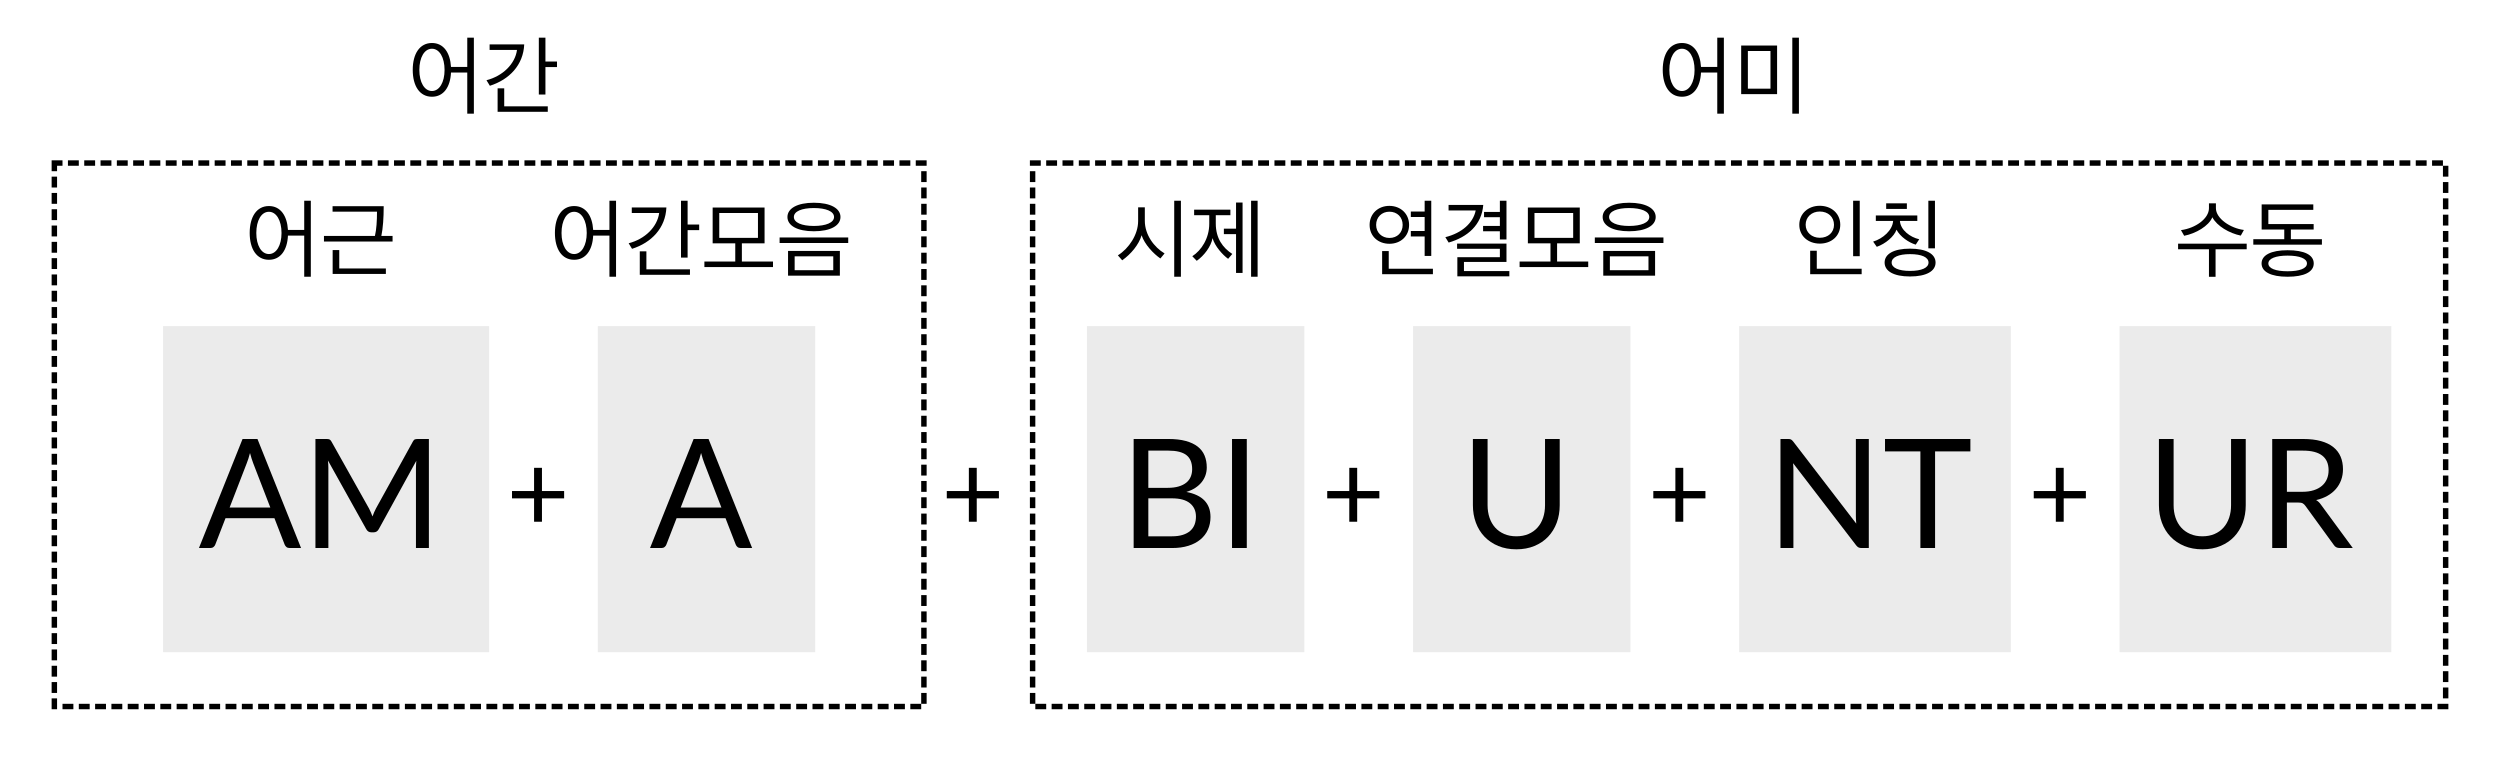
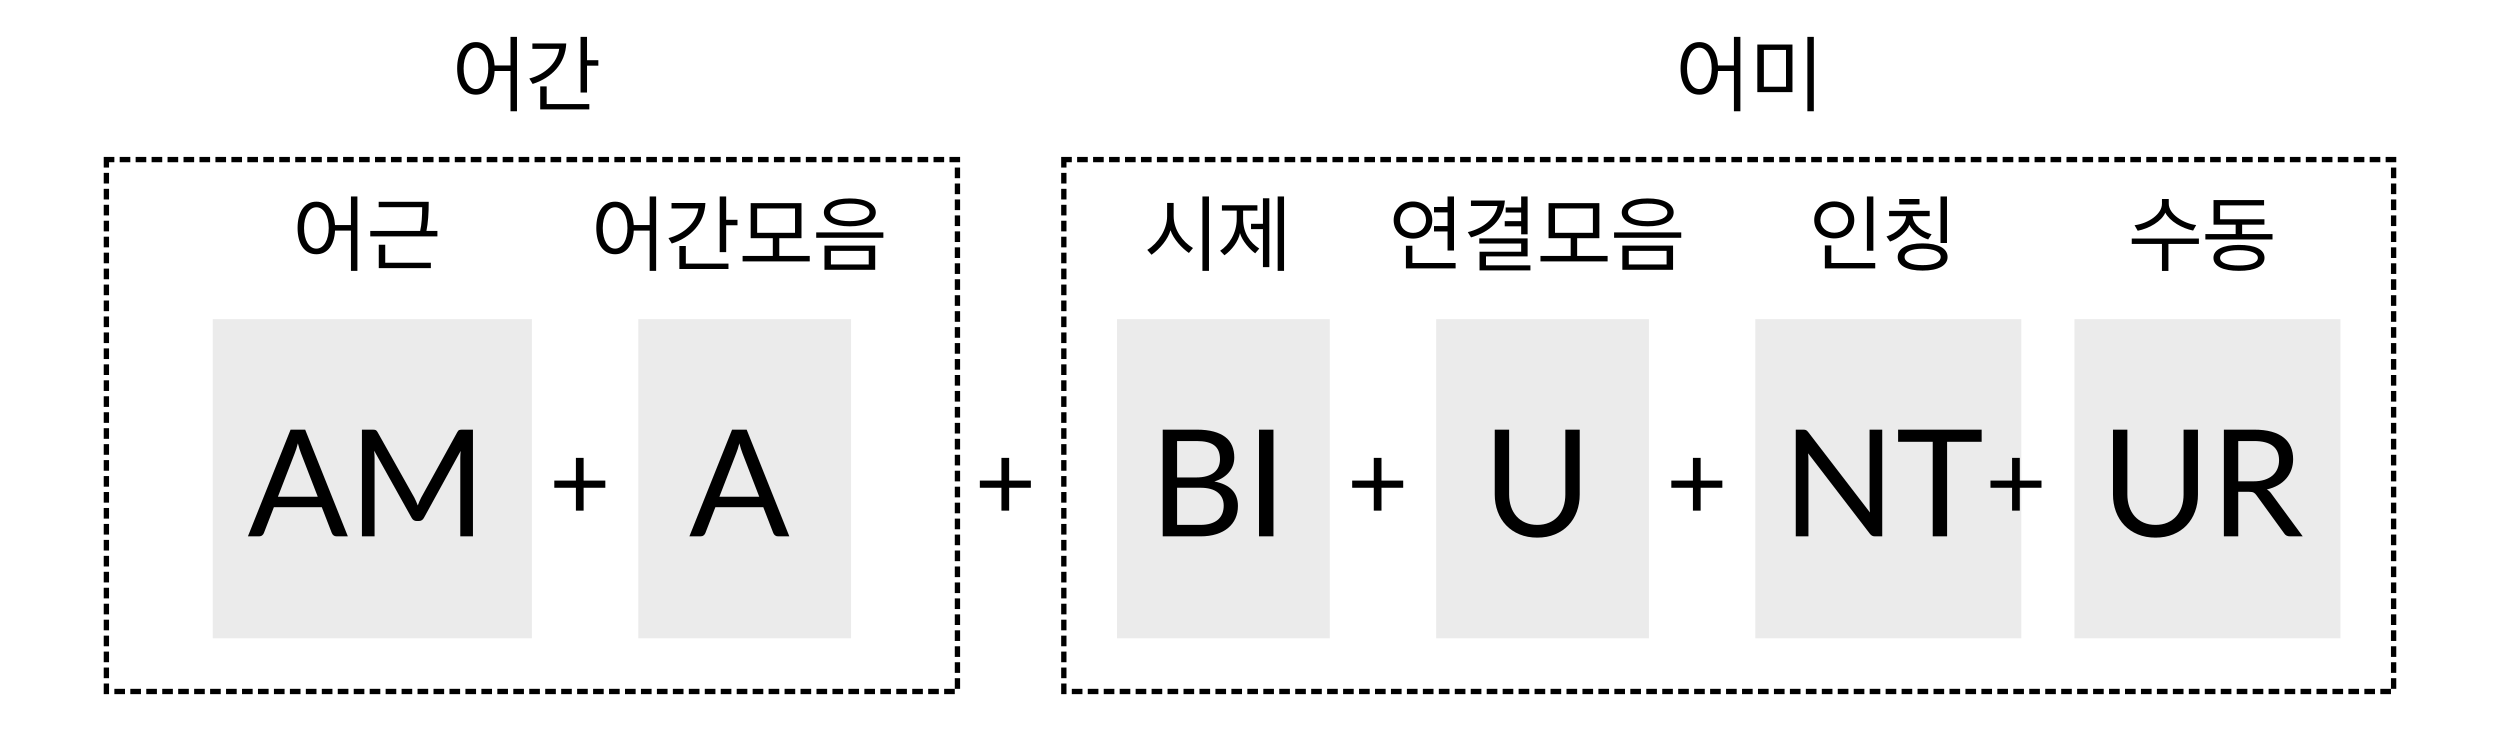
- <svg xmlns="http://www.w3.org/2000/svg" style="isolation:isolate" viewBox="0 0 460 140" width="460" height="140">
+ <svg xmlns="http://www.w3.org/2000/svg" style="isolation:isolate" viewBox="0 0 470 140" width="470" height="140">
  <defs>
-     <clipPath id="_clipPath_DIZ52aOS9laOXnMkzHSFK9pNo91GjcWb">
-       <rect width="460" height="140" />
+     <clipPath id="_clipPath_Ny7lpgFkBpXnddm0TbwavsvJe64AgreN">
+       <rect width="470" height="140" />
    </clipPath>
  </defs>
-   <g clip-path="url(#_clipPath_DIZ52aOS9laOXnMkzHSFK9pNo91GjcWb)">
-     <path d=" M 10 30 L 170 30 L 170 130 L 10 130 L 10 30 Z " fill="none" vector-effect="non-scaling-stroke" stroke-width="1" stroke-dasharray="1,2" stroke="rgb(0,0,0)" stroke-linejoin="miter" stroke-linecap="square" stroke-miterlimit="3" />
-     <path d=" M 190 30 L 450 30 L 450 130 L 190 130 L 190 30 Z " fill="none" vector-effect="non-scaling-stroke" stroke-width="1" stroke-dasharray="1,2" stroke="rgb(0,0,0)" stroke-linejoin="miter" stroke-linecap="square" stroke-miterlimit="3" />
-     <path d=" M 320 60 L 370 60 L 370 120 L 320 120 L 320 60 Z " fill="rgb(235,235,235)" />
+   <g clip-path="url(#_clipPath_Ny7lpgFkBpXnddm0TbwavsvJe64AgreN)">
+     <path d=" M 20 30 L 180 30 L 180 130 L 20 130 L 20 30 Z " fill="none" vector-effect="non-scaling-stroke" stroke-width="1" stroke-dasharray="1,2" stroke="rgb(0,0,0)" stroke-linejoin="miter" stroke-linecap="square" stroke-miterlimit="3" />
+     <path d=" M 200 30 L 450 30 L 450 130 L 200 130 L 200 30 Z " fill="none" vector-effect="non-scaling-stroke" stroke-width="1" stroke-dasharray="1,2" stroke="rgb(0,0,0)" stroke-linejoin="miter" stroke-linecap="square" stroke-miterlimit="3" />
+     <path d=" M 330 60 L 380 60 L 380 120 L 330 120 L 330 60 Z " fill="rgb(235,235,235)" />
    <path d=" M 390 60 L 440 60 L 440 120 L 390 120 L 390 60 Z " fill="rgb(235,235,235)" />
-     <path d=" M 341.48 80.774 L 343.86 80.774 L 343.86 100.836 L 342.502 100.836 L 342.502 100.836 Q 342.18 100.836 341.963 100.724 L 341.963 100.724 L 341.963 100.724 Q 341.746 100.612 341.536 100.346 L 341.536 100.346 L 329.93 85.226 L 329.93 85.226 Q 329.958 85.576 329.972 85.912 L 329.972 85.912 L 329.972 85.912 Q 329.986 86.248 329.986 86.542 L 329.986 86.542 L 329.986 100.836 L 327.606 100.836 L 327.606 80.774 L 329.006 80.774 L 329.006 80.774 Q 329.188 80.774 329.314 80.795 L 329.314 80.795 L 329.314 80.795 Q 329.44 80.816 329.538 80.865 L 329.538 80.865 L 329.538 80.865 Q 329.636 80.914 329.734 81.005 L 329.734 81.005 L 329.734 81.005 Q 329.832 81.096 329.944 81.236 L 329.944 81.236 L 341.55 96.342 L 341.55 96.342 Q 341.522 95.978 341.501 95.635 L 341.501 95.635 L 341.501 95.635 Q 341.48 95.292 341.48 94.984 L 341.48 94.984 L 341.48 80.774 L 341.48 80.774 Z  M 362.55 80.774 L 362.55 83.056 L 356.054 83.056 L 356.054 100.836 L 353.352 100.836 L 353.352 83.056 L 346.842 83.056 L 346.842 80.774 L 362.55 80.774 L 362.55 80.774 Z " fill-rule="evenodd" fill="rgb(0,0,0)" />
+     <path d=" M 351.48 80.774 L 353.86 80.774 L 353.86 100.836 L 352.502 100.836 L 352.502 100.836 Q 352.18 100.836 351.963 100.724 L 351.963 100.724 L 351.963 100.724 Q 351.746 100.612 351.536 100.346 L 351.536 100.346 L 339.93 85.226 L 339.93 85.226 Q 339.958 85.576 339.972 85.912 L 339.972 85.912 L 339.972 85.912 Q 339.986 86.248 339.986 86.542 L 339.986 86.542 L 339.986 100.836 L 337.606 100.836 L 337.606 80.774 L 339.006 80.774 L 339.006 80.774 Q 339.188 80.774 339.314 80.795 L 339.314 80.795 L 339.314 80.795 Q 339.44 80.816 339.538 80.865 L 339.538 80.865 L 339.538 80.865 Q 339.636 80.914 339.734 81.005 L 339.734 81.005 L 339.734 81.005 Q 339.832 81.096 339.944 81.236 L 339.944 81.236 L 351.55 96.342 L 351.55 96.342 Q 351.522 95.978 351.501 95.635 L 351.501 95.635 L 351.501 95.635 Q 351.48 95.292 351.48 94.984 L 351.48 94.984 L 351.48 80.774 L 351.48 80.774 Z  M 372.55 80.774 L 372.55 83.056 L 366.054 83.056 L 366.054 100.836 L 363.352 100.836 L 363.352 83.056 L 356.842 83.056 L 356.842 80.774 L 372.55 80.774 L 372.55 80.774 Z " fill-rule="evenodd" fill="rgb(0,0,0)" />
    <path d=" M 405.236 98.68 L 405.236 98.68 L 405.236 98.68 Q 406.482 98.68 407.462 98.26 L 407.462 98.26 L 407.462 98.26 Q 408.442 97.84 409.121 97.084 L 409.121 97.084 L 409.121 97.084 Q 409.8 96.328 410.157 95.278 L 410.157 95.278 L 410.157 95.278 Q 410.514 94.228 410.514 92.968 L 410.514 92.968 L 410.514 80.774 L 413.216 80.774 L 413.216 92.968 L 413.216 92.968 Q 413.216 94.704 412.663 96.188 L 412.663 96.188 L 412.663 96.188 Q 412.11 97.672 411.081 98.757 L 411.081 98.757 L 411.081 98.757 Q 410.052 99.842 408.568 100.458 L 408.568 100.458 L 408.568 100.458 Q 407.084 101.074 405.236 101.074 L 405.236 101.074 L 405.236 101.074 Q 403.388 101.074 401.904 100.458 L 401.904 100.458 L 401.904 100.458 Q 400.42 99.842 399.384 98.757 L 399.384 98.757 L 399.384 98.757 Q 398.348 97.672 397.795 96.188 L 397.795 96.188 L 397.795 96.188 Q 397.242 94.704 397.242 92.968 L 397.242 92.968 L 397.242 80.774 L 399.944 80.774 L 399.944 92.954 L 399.944 92.954 Q 399.944 94.214 400.301 95.264 L 400.301 95.264 L 400.301 95.264 Q 400.658 96.314 401.337 97.07 L 401.337 97.07 L 401.337 97.07 Q 402.016 97.826 403.003 98.253 L 403.003 98.253 L 403.003 98.253 Q 403.99 98.68 405.236 98.68 Z  M 420.79 90.49 L 423.646 90.49 L 423.646 90.49 Q 424.822 90.49 425.725 90.203 L 425.725 90.203 L 425.725 90.203 Q 426.628 89.916 427.237 89.391 L 427.237 89.391 L 427.237 89.391 Q 427.846 88.866 428.154 88.138 L 428.154 88.138 L 428.154 88.138 Q 428.462 87.41 428.462 86.528 L 428.462 86.528 L 428.462 86.528 Q 428.462 84.736 427.286 83.826 L 427.286 83.826 L 427.286 83.826 Q 426.11 82.916 423.758 82.916 L 423.758 82.916 L 420.79 82.916 L 420.79 90.49 L 420.79 90.49 Z  M 427.062 92.87 L 432.914 100.836 L 430.506 100.836 L 430.506 100.836 Q 429.764 100.836 429.414 100.262 L 429.414 100.262 L 424.206 93.094 L 424.206 93.094 Q 423.968 92.758 423.695 92.611 L 423.695 92.611 L 423.695 92.611 Q 423.422 92.464 422.848 92.464 L 422.848 92.464 L 420.79 92.464 L 420.79 100.836 L 418.088 100.836 L 418.088 80.774 L 423.758 80.774 L 423.758 80.774 Q 425.662 80.774 427.048 81.159 L 427.048 81.159 L 427.048 81.159 Q 428.434 81.544 429.337 82.272 L 429.337 82.272 L 429.337 82.272 Q 430.24 83 430.674 84.029 L 430.674 84.029 L 430.674 84.029 Q 431.108 85.058 431.108 86.332 L 431.108 86.332 L 431.108 86.332 Q 431.108 87.396 430.772 88.32 L 430.772 88.32 L 430.772 88.32 Q 430.436 89.244 429.799 89.979 L 429.799 89.979 L 429.799 89.979 Q 429.162 90.714 428.245 91.232 L 428.245 91.232 L 428.245 91.232 Q 427.328 91.75 426.166 92.016 L 426.166 92.016 L 426.166 92.016 Q 426.684 92.31 427.062 92.87 L 427.062 92.87 L 427.062 92.87 Z " fill-rule="evenodd" fill="rgb(0,0,0)" />
-     <path d=" M 342.192 47.144 L 342.192 36.936 L 340.976 36.936 L 340.976 47.144 L 342.192 47.144 Z  M 342.544 50.456 L 342.544 49.448 L 334.288 49.448 L 334.288 46.136 L 333.072 46.136 L 333.072 50.456 L 342.544 50.456 Z  M 334.832 37.864 C 332.72 37.864 331.072 39.288 331.072 41.368 C 331.072 43.448 332.72 44.824 334.848 44.824 C 336.976 44.824 338.608 43.432 338.608 41.352 C 338.608 39.272 336.96 37.864 334.832 37.864 Z  M 334.832 38.92 C 336.384 38.92 337.456 39.928 337.456 41.368 C 337.456 42.76 336.384 43.752 334.848 43.752 C 333.376 43.752 332.24 42.76 332.24 41.352 C 332.24 39.928 333.36 38.92 334.832 38.92 Z  M 356.144 48.312 C 356.144 46.728 354.448 45.752 351.44 45.752 C 348.448 45.752 346.768 46.728 346.768 48.312 C 346.768 49.896 348.448 50.872 351.44 50.872 C 354.448 50.872 356.144 49.896 356.144 48.312 Z  M 353.136 44.024 C 351.456 43.64 349.696 42.328 349.584 40.648 L 352.784 40.648 L 352.784 39.64 L 345.152 39.64 L 345.152 40.648 L 348.336 40.648 C 348.224 42.376 346.448 43.912 344.656 44.456 L 345.328 45.416 C 346.928 44.856 348.512 43.528 348.96 42.264 C 349.632 43.56 351.216 44.632 352.496 45.016 L 353.136 44.024 Z  M 354.848 48.312 C 354.848 49.272 353.6 49.848 351.44 49.848 C 349.328 49.848 348.064 49.272 348.064 48.312 C 348.064 47.336 349.328 46.76 351.44 46.76 C 353.6 46.76 354.848 47.336 354.848 48.312 Z  M 356.032 45.688 L 356.032 36.936 L 354.816 36.936 L 354.816 45.688 L 356.032 45.688 Z  M 350.864 38.44 L 350.864 37.416 L 347.056 37.416 L 347.056 38.44 L 350.864 38.44 Z " fill-rule="evenodd" fill="rgb(0,0,0)" />
+     <path d=" M 352.192 47.144 L 352.192 36.936 L 350.976 36.936 L 350.976 47.144 L 352.192 47.144 Z  M 352.544 50.456 L 352.544 49.448 L 344.288 49.448 L 344.288 46.136 L 343.072 46.136 L 343.072 50.456 L 352.544 50.456 Z  M 344.832 37.864 C 342.72 37.864 341.072 39.288 341.072 41.368 C 341.072 43.448 342.72 44.824 344.848 44.824 C 346.976 44.824 348.608 43.432 348.608 41.352 C 348.608 39.272 346.96 37.864 344.832 37.864 Z  M 344.832 38.92 C 346.384 38.92 347.456 39.928 347.456 41.368 C 347.456 42.76 346.384 43.752 344.848 43.752 C 343.376 43.752 342.24 42.76 342.24 41.352 C 342.24 39.928 343.36 38.92 344.832 38.92 Z  M 366.144 48.312 C 366.144 46.728 364.448 45.752 361.44 45.752 C 358.448 45.752 356.768 46.728 356.768 48.312 C 356.768 49.896 358.448 50.872 361.44 50.872 C 364.448 50.872 366.144 49.896 366.144 48.312 Z  M 363.136 44.024 C 361.456 43.64 359.696 42.328 359.584 40.648 L 362.784 40.648 L 362.784 39.64 L 355.152 39.64 L 355.152 40.648 L 358.336 40.648 C 358.224 42.376 356.448 43.912 354.656 44.456 L 355.328 45.416 C 356.928 44.856 358.512 43.528 358.96 42.264 C 359.632 43.56 361.216 44.632 362.496 45.016 L 363.136 44.024 Z  M 364.848 48.312 C 364.848 49.272 363.6 49.848 361.44 49.848 C 359.328 49.848 358.064 49.272 358.064 48.312 C 358.064 47.336 359.328 46.76 361.44 46.76 C 363.6 46.76 364.848 47.336 364.848 48.312 Z  M 366.032 45.688 L 366.032 36.936 L 364.816 36.936 L 364.816 45.688 L 366.032 45.688 Z  M 360.864 38.44 L 360.864 37.416 L 357.056 37.416 L 357.056 38.44 L 360.864 38.44 Z " fill-rule="evenodd" fill="rgb(0,0,0)" />
    <path d=" M 407.664 50.936 L 407.664 45.864 L 413.392 45.864 L 413.392 44.84 L 400.768 44.84 L 400.768 45.864 L 406.448 45.864 L 406.448 50.936 L 407.664 50.936 Z  M 412.88 42.312 C 410.416 42.008 407.728 40.216 407.728 38.312 L 407.728 37.416 L 406.448 37.416 L 406.448 38.312 C 406.448 40.216 403.984 41.992 401.296 42.344 L 401.888 43.384 C 404.016 42.968 406.4 41.608 407.072 39.976 C 407.92 41.608 410.208 42.92 412.304 43.352 L 412.88 42.312 Z  M 425.728 48.472 C 425.728 46.888 423.984 46.04 420.912 46.04 C 417.856 46.04 416.128 46.952 416.128 48.472 C 416.128 50.024 417.856 50.92 420.912 50.92 C 423.984 50.92 425.728 50.04 425.728 48.472 Z  M 425.712 42.232 L 425.712 41.224 L 417.376 41.224 L 417.376 38.616 L 425.648 38.616 L 425.648 37.608 L 416.144 37.608 L 416.144 42.232 L 420.304 42.232 L 420.304 44.008 L 414.608 44.008 L 414.608 45.016 L 427.232 45.016 L 427.232 44.008 L 421.52 44.008 L 421.52 42.232 L 425.712 42.232 Z  M 420.912 47.032 C 423.136 47.032 424.48 47.576 424.48 48.472 C 424.48 49.4 423.136 49.912 420.912 49.912 C 418.72 49.912 417.376 49.4 417.376 48.472 C 417.376 47.576 418.72 47.032 420.912 47.032 Z " fill-rule="evenodd" fill="rgb(0,0,0)" />
-     <path d=" M 313.8 90.35 L 313.8 91.7 L 309.72 91.7 L 309.72 96 L 308.27 96 L 308.27 91.7 L 304.21 91.7 L 304.21 90.35 L 308.27 90.35 L 308.27 86.08 L 309.72 86.08 L 309.72 90.35 L 313.8 90.35 L 313.8 90.35 Z " fill="rgb(0,0,0)" />
+     <path d=" M 323.8 90.35 L 323.8 91.7 L 319.72 91.7 L 319.72 96 L 318.27 96 L 318.27 91.7 L 314.21 91.7 L 314.21 90.35 L 318.27 90.35 L 318.27 86.08 L 319.72 86.08 L 319.72 90.35 L 323.8 90.35 L 323.8 90.35 Z " fill="rgb(0,0,0)" />
    <path d=" M 383.8 90.35 L 383.8 91.7 L 379.72 91.7 L 379.72 96 L 378.27 96 L 378.27 91.7 L 374.21 91.7 L 374.21 90.35 L 378.27 90.35 L 378.27 86.08 L 379.72 86.08 L 379.72 90.35 L 383.8 90.35 L 383.8 90.35 Z " fill="rgb(0,0,0)" />
-     <path d=" M 260 60 L 300 60 L 300 120 L 260 120 L 260 60 Z " fill="rgb(235,235,235)" />
-     <path d=" M 279.007 98.68 L 279.007 98.68 L 279.007 98.68 Q 280.253 98.68 281.233 98.26 L 281.233 98.26 L 281.233 98.26 Q 282.213 97.84 282.892 97.084 L 282.892 97.084 L 282.892 97.084 Q 283.571 96.328 283.928 95.278 L 283.928 95.278 L 283.928 95.278 Q 284.285 94.228 284.285 92.968 L 284.285 92.968 L 284.285 80.774 L 286.987 80.774 L 286.987 92.968 L 286.987 92.968 Q 286.987 94.704 286.434 96.188 L 286.434 96.188 L 286.434 96.188 Q 285.881 97.672 284.852 98.757 L 284.852 98.757 L 284.852 98.757 Q 283.823 99.842 282.339 100.458 L 282.339 100.458 L 282.339 100.458 Q 280.855 101.074 279.007 101.074 L 279.007 101.074 L 279.007 101.074 Q 277.159 101.074 275.675 100.458 L 275.675 100.458 L 275.675 100.458 Q 274.191 99.842 273.155 98.757 L 273.155 98.757 L 273.155 98.757 Q 272.119 97.672 271.566 96.188 L 271.566 96.188 L 271.566 96.188 Q 271.013 94.704 271.013 92.968 L 271.013 92.968 L 271.013 80.774 L 273.715 80.774 L 273.715 92.954 L 273.715 92.954 Q 273.715 94.214 274.072 95.264 L 274.072 95.264 L 274.072 95.264 Q 274.429 96.314 275.108 97.07 L 275.108 97.07 L 275.108 97.07 Q 275.787 97.826 276.774 98.253 L 276.774 98.253 L 276.774 98.253 Q 277.761 98.68 279.007 98.68 Z " fill="rgb(0,0,0)" />
-     <path d=" M 262.136 39.928 L 262.136 42.504 L 259.592 42.504 L 259.592 43.512 L 262.136 43.512 L 262.136 47.096 L 263.352 47.096 L 263.352 36.936 L 262.136 36.936 L 262.136 38.92 L 259.592 38.92 L 259.592 39.928 L 262.136 39.928 Z  M 263.656 50.456 L 263.656 49.448 L 255.528 49.448 L 255.528 46.2 L 254.312 46.2 L 254.312 50.456 L 263.656 50.456 Z  M 255.64 37.88 C 253.592 37.88 252.008 39.32 252.008 41.384 C 252.008 43.48 253.592 44.856 255.656 44.856 C 257.704 44.856 259.272 43.464 259.272 41.384 C 259.272 39.304 257.688 37.88 255.64 37.88 Z  M 255.64 38.952 C 257.096 38.952 258.088 39.96 258.088 41.384 C 258.088 42.792 257.096 43.784 255.656 43.784 C 254.264 43.784 253.208 42.792 253.208 41.384 C 253.208 39.96 254.248 38.952 255.64 38.952 Z  M 277.72 50.84 L 277.72 49.88 L 269.368 49.88 L 269.368 48.2 L 277.192 48.2 L 277.192 44.824 L 268.104 44.824 L 268.104 45.784 L 275.976 45.784 L 275.976 47.32 L 268.152 47.32 L 268.152 50.84 L 277.72 50.84 Z  M 272.92 37.704 L 266.536 37.704 L 266.536 38.728 L 271.528 38.728 C 271.064 41.016 269.016 42.872 265.944 43.64 L 266.552 44.632 C 270.04 43.624 272.632 41.384 272.92 37.704 Z  M 273.064 39.96 L 275.976 39.96 L 275.976 41.576 L 272.888 41.576 L 272.888 42.552 L 275.976 42.552 L 275.976 44.056 L 277.192 44.056 L 277.192 36.936 L 275.976 36.936 L 275.976 39 L 273.064 39 L 273.064 39.96 Z  M 292.232 49.144 L 292.232 48.12 L 286.504 48.12 L 286.504 44.776 L 290.68 44.776 L 290.68 38.184 L 281.128 38.184 L 281.128 44.776 L 285.288 44.776 L 285.288 48.12 L 279.608 48.12 L 279.608 49.144 L 292.232 49.144 Z  M 289.464 43.768 L 282.344 43.768 L 282.344 39.192 L 289.464 39.192 L 289.464 43.768 Z  M 306.072 44.712 L 306.072 43.688 L 293.448 43.688 L 293.448 44.712 L 306.072 44.712 Z  M 304.536 50.728 L 304.536 46.168 L 295 46.168 L 295 50.728 L 304.536 50.728 Z  M 303.32 49.72 L 296.216 49.72 L 296.216 47.16 L 303.32 47.16 L 303.32 49.72 Z  M 304.648 39.928 C 304.648 38.344 302.824 37.304 299.752 37.304 C 296.696 37.304 294.888 38.344 294.888 39.928 C 294.888 41.512 296.696 42.552 299.752 42.552 C 302.824 42.552 304.648 41.512 304.648 39.928 Z  M 303.464 39.928 C 303.464 40.952 301.992 41.576 299.752 41.576 C 297.512 41.576 296.072 40.952 296.072 39.928 C 296.072 38.888 297.512 38.28 299.752 38.28 C 301.992 38.28 303.464 38.888 303.464 39.928 Z " fill-rule="evenodd" fill="rgb(0,0,0)" />
-     <path d=" M 253.8 90.35 L 253.8 91.7 L 249.72 91.7 L 249.72 96 L 248.27 96 L 248.27 91.7 L 244.21 91.7 L 244.21 90.35 L 248.27 90.35 L 248.27 86.08 L 249.72 86.08 L 249.72 90.35 L 253.8 90.35 L 253.8 90.35 Z " fill="rgb(0,0,0)" />
-     <path d=" M 200 60 L 240 60 L 240 120 L 200 120 L 200 60 Z " fill="rgb(235,235,235)" />
-     <path d=" M 211.293 98.68 L 215.633 98.68 L 215.633 98.68 Q 216.795 98.68 217.635 98.414 L 217.635 98.414 L 217.635 98.414 Q 218.475 98.148 219.014 97.665 L 219.014 97.665 L 219.014 97.665 Q 219.553 97.182 219.805 96.517 L 219.805 96.517 L 219.805 96.517 Q 220.057 95.852 220.057 95.054 L 220.057 95.054 L 220.057 95.054 Q 220.057 93.5 218.951 92.597 L 218.951 92.597 L 218.951 92.597 Q 217.845 91.694 215.633 91.694 L 215.633 91.694 L 211.293 91.694 L 211.293 98.68 L 211.293 98.68 Z  M 214.989 82.916 L 211.293 82.916 L 211.293 89.762 L 214.877 89.762 L 214.877 89.762 Q 216.025 89.762 216.872 89.51 L 216.872 89.51 L 216.872 89.51 Q 217.719 89.258 218.272 88.81 L 218.272 88.81 L 218.272 88.81 Q 218.825 88.362 219.091 87.725 L 219.091 87.725 L 219.091 87.725 Q 219.357 87.088 219.357 86.332 L 219.357 86.332 L 219.357 86.332 Q 219.357 84.554 218.293 83.735 L 218.293 83.735 L 218.293 83.735 Q 217.229 82.916 214.989 82.916 L 214.989 82.916 L 214.989 82.916 Z  M 208.591 80.774 L 214.989 80.774 L 214.989 80.774 Q 216.837 80.774 218.174 81.138 L 218.174 81.138 L 218.174 81.138 Q 219.511 81.502 220.372 82.174 L 220.372 82.174 L 220.372 82.174 Q 221.233 82.846 221.639 83.819 L 221.639 83.819 L 221.639 83.819 Q 222.045 84.792 222.045 86.01 L 222.045 86.01 L 222.045 86.01 Q 222.045 86.752 221.814 87.431 L 221.814 87.431 L 221.814 87.431 Q 221.583 88.11 221.121 88.698 L 221.121 88.698 L 221.121 88.698 Q 220.659 89.286 219.952 89.755 L 219.952 89.755 L 219.952 89.755 Q 219.245 90.224 218.293 90.518 L 218.293 90.518 L 218.293 90.518 Q 220.505 90.938 221.618 92.093 L 221.618 92.093 L 221.618 92.093 Q 222.731 93.248 222.731 95.124 L 222.731 95.124 L 222.731 95.124 Q 222.731 96.398 222.262 97.448 L 222.262 97.448 L 222.262 97.448 Q 221.793 98.498 220.89 99.254 L 220.89 99.254 L 220.89 99.254 Q 219.987 100.01 218.671 100.423 L 218.671 100.423 L 218.671 100.423 Q 217.355 100.836 215.675 100.836 L 215.675 100.836 L 208.591 100.836 L 208.591 80.774 L 208.591 80.774 Z  M 229.409 80.774 L 229.409 100.836 L 226.693 100.836 L 226.693 80.774 L 229.409 80.774 L 229.409 80.774 Z " fill-rule="evenodd" fill="rgb(0,0,0)" />
-     <path d=" M 217.288 50.92 L 217.288 36.936 L 216.056 36.936 L 216.056 50.92 L 217.288 50.92 Z  M 214.28 46.632 C 212.344 45.48 210.648 43.192 210.648 40.632 L 210.648 38.152 L 209.416 38.152 L 209.416 40.68 C 209.416 43.16 207.736 45.704 205.688 46.984 L 206.488 47.896 C 208.104 46.744 209.544 45.032 210.056 43.288 C 210.6 44.968 212.248 46.696 213.512 47.56 L 214.28 46.632 Z  M 226.744 46.728 C 225.016 45.608 223.704 43.88 223.704 41.128 L 223.704 39.592 L 226.392 39.592 L 226.392 38.584 L 219.72 38.584 L 219.72 39.592 L 222.504 39.592 L 222.504 41.16 C 222.504 43.88 221.032 46.088 219.384 47.144 L 220.2 47.992 C 221.56 47.032 222.824 45.368 223.112 43.816 C 223.512 45.288 224.984 46.92 225.976 47.624 L 226.744 46.728 Z  M 228.632 50.216 L 228.632 37.272 L 227.432 37.272 L 227.432 42.072 L 225.192 42.072 L 225.192 43.08 L 227.432 43.08 L 227.432 50.216 L 228.632 50.216 Z  M 231.4 50.92 L 231.4 36.936 L 230.2 36.936 L 230.2 50.92 L 231.4 50.92 Z " fill-rule="evenodd" fill="rgb(0,0,0)" />
-     <path d=" M 183.8 90.35 L 183.8 91.7 L 179.72 91.7 L 179.72 96 L 178.27 96 L 178.27 91.7 L 174.21 91.7 L 174.21 90.35 L 178.27 90.35 L 178.27 86.08 L 179.72 86.08 L 179.72 90.35 L 183.8 90.35 L 183.8 90.35 Z " fill="rgb(0,0,0)" />
-     <path d=" M 110 60 L 150 60 L 150 120 L 110 120 L 110 60 Z " fill="rgb(235,235,235)" />
-     <path d=" M 125.248 93.388 L 132.738 93.388 L 129.588 85.226 L 129.588 85.226 Q 129.448 84.862 129.294 84.379 L 129.294 84.379 L 129.294 84.379 Q 129.14 83.896 129 83.35 L 129 83.35 L 129 83.35 Q 128.706 84.484 128.398 85.24 L 128.398 85.24 L 125.248 93.388 L 125.248 93.388 Z  M 130.372 80.774 L 138.394 100.836 L 136.294 100.836 L 136.294 100.836 Q 135.93 100.836 135.706 100.654 L 135.706 100.654 L 135.706 100.654 Q 135.482 100.472 135.37 100.192 L 135.37 100.192 L 133.494 95.348 L 124.492 95.348 L 122.616 100.192 L 122.616 100.192 Q 122.532 100.444 122.294 100.64 L 122.294 100.64 L 122.294 100.64 Q 122.056 100.836 121.706 100.836 L 121.706 100.836 L 119.606 100.836 L 127.628 80.774 L 130.372 80.774 L 130.372 80.774 Z " fill-rule="evenodd" fill="rgb(0,0,0)" />
-     <path d=" M 102.104 42.856 C 102.104 45.832 103.384 47.8 105.64 47.8 C 107.768 47.8 109.016 46.04 109.144 43.352 L 112.136 43.352 L 112.136 50.92 L 113.352 50.92 L 113.352 36.936 L 112.136 36.936 L 112.136 42.312 L 109.144 42.312 C 108.984 39.656 107.752 37.912 105.64 37.912 C 103.384 37.912 102.104 39.896 102.104 42.856 Z  M 107.96 42.872 C 107.96 45.144 107.016 46.744 105.64 46.744 C 104.248 46.744 103.32 45.144 103.32 42.872 C 103.32 40.568 104.248 38.968 105.64 38.968 C 107.016 38.968 107.96 40.568 107.96 42.872 Z  M 128.648 42.344 L 128.648 41.32 L 126.52 41.32 L 126.52 36.936 L 125.304 36.936 L 125.304 47.4 L 126.52 47.4 L 126.52 42.344 L 128.648 42.344 Z  M 126.952 50.568 L 126.952 49.56 L 118.936 49.56 L 118.936 46.248 L 117.72 46.248 L 117.72 50.568 L 126.952 50.568 Z  M 116.248 38.168 L 116.248 39.192 L 121.288 39.192 C 120.936 41.768 118.68 43.992 115.672 44.76 L 116.296 45.784 C 119.864 44.648 122.456 41.976 122.616 38.168 L 116.248 38.168 Z  M 142.232 49.144 L 142.232 48.12 L 136.504 48.12 L 136.504 44.776 L 140.68 44.776 L 140.68 38.184 L 131.128 38.184 L 131.128 44.776 L 135.288 44.776 L 135.288 48.12 L 129.608 48.12 L 129.608 49.144 L 142.232 49.144 Z  M 139.464 43.768 L 132.344 43.768 L 132.344 39.192 L 139.464 39.192 L 139.464 43.768 Z  M 156.072 44.712 L 156.072 43.688 L 143.448 43.688 L 143.448 44.712 L 156.072 44.712 Z  M 154.536 50.728 L 154.536 46.168 L 145 46.168 L 145 50.728 L 154.536 50.728 Z  M 153.32 49.72 L 146.216 49.72 L 146.216 47.16 L 153.32 47.16 L 153.32 49.72 Z  M 154.648 39.928 C 154.648 38.344 152.824 37.304 149.752 37.304 C 146.696 37.304 144.888 38.344 144.888 39.928 C 144.888 41.512 146.696 42.552 149.752 42.552 C 152.824 42.552 154.648 41.512 154.648 39.928 Z  M 153.464 39.928 C 153.464 40.952 151.992 41.576 149.752 41.576 C 147.512 41.576 146.072 40.952 146.072 39.928 C 146.072 38.888 147.512 38.28 149.752 38.28 C 151.992 38.28 153.464 38.888 153.464 39.928 Z " fill-rule="evenodd" fill="rgb(0,0,0)" />
-     <path d=" M 103.8 90.35 L 103.8 91.7 L 99.72 91.7 L 99.72 96 L 98.27 96 L 98.27 91.7 L 94.21 91.7 L 94.21 90.35 L 98.27 90.35 L 98.27 86.08 L 99.72 86.08 L 99.72 90.35 L 103.8 90.35 L 103.8 90.35 Z " fill="rgb(0,0,0)" />
-     <path d=" M 45.944 42.856 C 45.944 45.832 47.224 47.8 49.48 47.8 C 51.608 47.8 52.856 46.04 52.984 43.352 L 55.976 43.352 L 55.976 50.92 L 57.192 50.92 L 57.192 36.936 L 55.976 36.936 L 55.976 42.312 L 52.984 42.312 C 52.824 39.656 51.592 37.912 49.48 37.912 C 47.224 37.912 45.944 39.896 45.944 42.856 Z  M 51.8 42.872 C 51.8 45.144 50.856 46.744 49.48 46.744 C 48.088 46.744 47.16 45.144 47.16 42.872 C 47.16 40.568 48.088 38.968 49.48 38.968 C 50.856 38.968 51.8 40.568 51.8 42.872 Z  M 72.232 44.44 L 72.232 43.416 L 70.168 43.416 C 70.472 41.96 70.6 40.072 70.6 37.944 L 61.192 37.944 L 61.192 38.952 L 69.368 38.952 C 69.368 40.616 69.272 42.216 68.984 43.416 L 59.608 43.416 L 59.608 44.44 L 72.232 44.44 Z  M 71 50.408 L 71 49.4 L 62.424 49.4 L 62.424 46.008 L 61.208 46.008 L 61.208 50.408 L 71 50.408 Z " fill-rule="evenodd" fill="rgb(0,0,0)" />
-     <path d=" M 75.944 12.856 C 75.944 15.832 77.224 17.8 79.48 17.8 C 81.608 17.8 82.856 16.04 82.984 13.352 L 85.976 13.352 L 85.976 20.92 L 87.192 20.92 L 87.192 6.936 L 85.976 6.936 L 85.976 12.312 L 82.984 12.312 C 82.824 9.656 81.592 7.912 79.48 7.912 C 77.224 7.912 75.944 9.896 75.944 12.856 Z  M 81.8 12.872 C 81.8 15.144 80.856 16.744 79.48 16.744 C 78.088 16.744 77.16 15.144 77.16 12.872 C 77.16 10.568 78.088 8.968 79.48 8.968 C 80.856 8.968 81.8 10.568 81.8 12.872 Z  M 102.488 12.344 L 102.488 11.32 L 100.36 11.32 L 100.36 6.936 L 99.144 6.936 L 99.144 17.4 L 100.36 17.4 L 100.36 12.344 L 102.488 12.344 Z  M 100.792 20.568 L 100.792 19.56 L 92.776 19.56 L 92.776 16.248 L 91.56 16.248 L 91.56 20.568 L 100.792 20.568 Z  M 90.088 8.168 L 90.088 9.192 L 95.128 9.192 C 94.776 11.768 92.52 13.992 89.512 14.76 L 90.136 15.784 C 93.704 14.648 96.296 11.976 96.456 8.168 L 90.088 8.168 Z " fill-rule="evenodd" fill="rgb(0,0,0)" />
-     <path d=" M 305.944 12.856 C 305.944 15.832 307.224 17.8 309.48 17.8 C 311.608 17.8 312.856 16.04 312.984 13.352 L 315.976 13.352 L 315.976 20.92 L 317.192 20.92 L 317.192 6.936 L 315.976 6.936 L 315.976 12.312 L 312.984 12.312 C 312.824 9.656 311.592 7.912 309.48 7.912 C 307.224 7.912 305.944 9.896 305.944 12.856 Z  M 311.8 12.872 C 311.8 15.144 310.856 16.744 309.48 16.744 C 308.088 16.744 307.16 15.144 307.16 12.872 C 307.16 10.568 308.088 8.968 309.48 8.968 C 310.856 8.968 311.8 10.568 311.8 12.872 Z  M 331 20.92 L 331 6.936 L 329.784 6.936 L 329.784 20.92 L 331 20.92 Z  M 326.984 17.32 L 326.984 8.376 L 320.376 8.376 L 320.376 17.32 L 326.984 17.32 Z  M 325.768 16.312 L 321.608 16.312 L 321.608 9.384 L 325.768 9.384 L 325.768 16.312 Z " fill-rule="evenodd" fill="rgb(0,0,0)" />
-     <path d=" M 30 60 L 90 60 L 90 120 L 30 120 L 30 60 Z " fill="rgb(235,235,235)" />
-     <path d=" M 42.249 93.388 L 49.739 93.388 L 46.589 85.226 L 46.589 85.226 Q 46.449 84.862 46.295 84.379 L 46.295 84.379 L 46.295 84.379 Q 46.141 83.896 46.001 83.35 L 46.001 83.35 L 46.001 83.35 Q 45.707 84.484 45.399 85.24 L 45.399 85.24 L 42.249 93.388 L 42.249 93.388 Z  M 47.373 80.774 L 55.395 100.836 L 53.295 100.836 L 53.295 100.836 Q 52.931 100.836 52.707 100.654 L 52.707 100.654 L 52.707 100.654 Q 52.483 100.472 52.371 100.192 L 52.371 100.192 L 50.495 95.348 L 41.493 95.348 L 39.617 100.192 L 39.617 100.192 Q 39.533 100.444 39.295 100.64 L 39.295 100.64 L 39.295 100.64 Q 39.057 100.836 38.707 100.836 L 38.707 100.836 L 36.607 100.836 L 44.629 80.774 L 47.373 80.774 L 47.373 80.774 Z  M 76.913 80.774 L 78.915 80.774 L 78.915 100.836 L 76.535 100.836 L 76.535 86.094 L 76.535 86.094 Q 76.535 85.8 76.556 85.464 L 76.556 85.464 L 76.556 85.464 Q 76.577 85.128 76.605 84.778 L 76.605 84.778 L 69.717 97.322 L 69.717 97.322 Q 69.395 97.952 68.737 97.952 L 68.737 97.952 L 68.345 97.952 L 68.345 97.952 Q 67.687 97.952 67.365 97.322 L 67.365 97.322 L 60.337 84.722 L 60.337 84.722 Q 60.421 85.464 60.421 86.094 L 60.421 86.094 L 60.421 100.836 L 58.041 100.836 L 58.041 80.774 L 60.043 80.774 L 60.043 80.774 Q 60.407 80.774 60.603 80.844 L 60.603 80.844 L 60.603 80.844 Q 60.799 80.914 60.981 81.236 L 60.981 81.236 L 67.911 93.584 L 67.911 93.584 Q 68.079 93.92 68.24 94.284 L 68.24 94.284 L 68.24 94.284 Q 68.401 94.648 68.541 95.026 L 68.541 95.026 L 68.541 95.026 Q 68.681 94.648 68.835 94.277 L 68.835 94.277 L 68.835 94.277 Q 68.989 93.906 69.171 93.57 L 69.171 93.57 L 75.975 81.236 L 75.975 81.236 Q 76.143 80.914 76.346 80.844 L 76.346 80.844 L 76.346 80.844 Q 76.549 80.774 76.913 80.774 L 76.913 80.774 L 76.913 80.774 Z " fill-rule="evenodd" fill="rgb(0,0,0)" />
+     <path d=" M 270 60 L 310 60 L 310 120 L 270 120 L 270 60 Z " fill="rgb(235,235,235)" />
+     <path d=" M 289.007 98.68 L 289.007 98.68 L 289.007 98.68 Q 290.253 98.68 291.233 98.26 L 291.233 98.26 L 291.233 98.26 Q 292.213 97.84 292.892 97.084 L 292.892 97.084 L 292.892 97.084 Q 293.571 96.328 293.928 95.278 L 293.928 95.278 L 293.928 95.278 Q 294.285 94.228 294.285 92.968 L 294.285 92.968 L 294.285 80.774 L 296.987 80.774 L 296.987 92.968 L 296.987 92.968 Q 296.987 94.704 296.434 96.188 L 296.434 96.188 L 296.434 96.188 Q 295.881 97.672 294.852 98.757 L 294.852 98.757 L 294.852 98.757 Q 293.823 99.842 292.339 100.458 L 292.339 100.458 L 292.339 100.458 Q 290.855 101.074 289.007 101.074 L 289.007 101.074 L 289.007 101.074 Q 287.159 101.074 285.675 100.458 L 285.675 100.458 L 285.675 100.458 Q 284.191 99.842 283.155 98.757 L 283.155 98.757 L 283.155 98.757 Q 282.119 97.672 281.566 96.188 L 281.566 96.188 L 281.566 96.188 Q 281.013 94.704 281.013 92.968 L 281.013 92.968 L 281.013 80.774 L 283.715 80.774 L 283.715 92.954 L 283.715 92.954 Q 283.715 94.214 284.072 95.264 L 284.072 95.264 L 284.072 95.264 Q 284.429 96.314 285.108 97.07 L 285.108 97.07 L 285.108 97.07 Q 285.787 97.826 286.774 98.253 L 286.774 98.253 L 286.774 98.253 Q 287.761 98.68 289.007 98.68 Z " fill="rgb(0,0,0)" />
+     <path d=" M 272.136 39.928 L 272.136 42.504 L 269.592 42.504 L 269.592 43.512 L 272.136 43.512 L 272.136 47.096 L 273.352 47.096 L 273.352 36.936 L 272.136 36.936 L 272.136 38.92 L 269.592 38.92 L 269.592 39.928 L 272.136 39.928 Z  M 273.656 50.456 L 273.656 49.448 L 265.528 49.448 L 265.528 46.2 L 264.312 46.2 L 264.312 50.456 L 273.656 50.456 Z  M 265.64 37.88 C 263.592 37.88 262.008 39.32 262.008 41.384 C 262.008 43.48 263.592 44.856 265.656 44.856 C 267.704 44.856 269.272 43.464 269.272 41.384 C 269.272 39.304 267.688 37.88 265.64 37.88 Z  M 265.64 38.952 C 267.096 38.952 268.088 39.96 268.088 41.384 C 268.088 42.792 267.096 43.784 265.656 43.784 C 264.264 43.784 263.208 42.792 263.208 41.384 C 263.208 39.96 264.248 38.952 265.64 38.952 Z  M 287.72 50.84 L 287.72 49.88 L 279.368 49.88 L 279.368 48.2 L 287.192 48.2 L 287.192 44.824 L 278.104 44.824 L 278.104 45.784 L 285.976 45.784 L 285.976 47.32 L 278.152 47.32 L 278.152 50.84 L 287.72 50.84 Z  M 282.92 37.704 L 276.536 37.704 L 276.536 38.728 L 281.528 38.728 C 281.064 41.016 279.016 42.872 275.944 43.64 L 276.552 44.632 C 280.04 43.624 282.632 41.384 282.92 37.704 Z  M 283.064 39.96 L 285.976 39.96 L 285.976 41.576 L 282.888 41.576 L 282.888 42.552 L 285.976 42.552 L 285.976 44.056 L 287.192 44.056 L 287.192 36.936 L 285.976 36.936 L 285.976 39 L 283.064 39 L 283.064 39.96 Z  M 302.232 49.144 L 302.232 48.12 L 296.504 48.12 L 296.504 44.776 L 300.68 44.776 L 300.68 38.184 L 291.128 38.184 L 291.128 44.776 L 295.288 44.776 L 295.288 48.12 L 289.608 48.12 L 289.608 49.144 L 302.232 49.144 Z  M 299.464 43.768 L 292.344 43.768 L 292.344 39.192 L 299.464 39.192 L 299.464 43.768 Z  M 316.072 44.712 L 316.072 43.688 L 303.448 43.688 L 303.448 44.712 L 316.072 44.712 Z  M 314.536 50.728 L 314.536 46.168 L 305 46.168 L 305 50.728 L 314.536 50.728 Z  M 313.32 49.72 L 306.216 49.72 L 306.216 47.16 L 313.32 47.16 L 313.32 49.72 Z  M 314.648 39.928 C 314.648 38.344 312.824 37.304 309.752 37.304 C 306.696 37.304 304.888 38.344 304.888 39.928 C 304.888 41.512 306.696 42.552 309.752 42.552 C 312.824 42.552 314.648 41.512 314.648 39.928 Z  M 313.464 39.928 C 313.464 40.952 311.992 41.576 309.752 41.576 C 307.512 41.576 306.072 40.952 306.072 39.928 C 306.072 38.888 307.512 38.28 309.752 38.28 C 311.992 38.28 313.464 38.888 313.464 39.928 Z " fill-rule="evenodd" fill="rgb(0,0,0)" />
+     <path d=" M 263.8 90.35 L 263.8 91.7 L 259.72 91.7 L 259.72 96 L 258.27 96 L 258.27 91.7 L 254.21 91.7 L 254.21 90.35 L 258.27 90.35 L 258.27 86.08 L 259.72 86.08 L 259.72 90.35 L 263.8 90.35 L 263.8 90.35 Z " fill="rgb(0,0,0)" />
+     <path d=" M 210 60 L 250 60 L 250 120 L 210 120 L 210 60 Z " fill="rgb(235,235,235)" />
+     <path d=" M 221.293 98.68 L 225.633 98.68 L 225.633 98.68 Q 226.795 98.68 227.635 98.414 L 227.635 98.414 L 227.635 98.414 Q 228.475 98.148 229.014 97.665 L 229.014 97.665 L 229.014 97.665 Q 229.553 97.182 229.805 96.517 L 229.805 96.517 L 229.805 96.517 Q 230.057 95.852 230.057 95.054 L 230.057 95.054 L 230.057 95.054 Q 230.057 93.5 228.951 92.597 L 228.951 92.597 L 228.951 92.597 Q 227.845 91.694 225.633 91.694 L 225.633 91.694 L 221.293 91.694 L 221.293 98.68 L 221.293 98.68 Z  M 224.989 82.916 L 221.293 82.916 L 221.293 89.762 L 224.877 89.762 L 224.877 89.762 Q 226.025 89.762 226.872 89.51 L 226.872 89.51 L 226.872 89.51 Q 227.719 89.258 228.272 88.81 L 228.272 88.81 L 228.272 88.81 Q 228.825 88.362 229.091 87.725 L 229.091 87.725 L 229.091 87.725 Q 229.357 87.088 229.357 86.332 L 229.357 86.332 L 229.357 86.332 Q 229.357 84.554 228.293 83.735 L 228.293 83.735 L 228.293 83.735 Q 227.229 82.916 224.989 82.916 L 224.989 82.916 L 224.989 82.916 Z  M 218.591 80.774 L 224.989 80.774 L 224.989 80.774 Q 226.837 80.774 228.174 81.138 L 228.174 81.138 L 228.174 81.138 Q 229.511 81.502 230.372 82.174 L 230.372 82.174 L 230.372 82.174 Q 231.233 82.846 231.639 83.819 L 231.639 83.819 L 231.639 83.819 Q 232.045 84.792 232.045 86.01 L 232.045 86.01 L 232.045 86.01 Q 232.045 86.752 231.814 87.431 L 231.814 87.431 L 231.814 87.431 Q 231.583 88.11 231.121 88.698 L 231.121 88.698 L 231.121 88.698 Q 230.659 89.286 229.952 89.755 L 229.952 89.755 L 229.952 89.755 Q 229.245 90.224 228.293 90.518 L 228.293 90.518 L 228.293 90.518 Q 230.505 90.938 231.618 92.093 L 231.618 92.093 L 231.618 92.093 Q 232.731 93.248 232.731 95.124 L 232.731 95.124 L 232.731 95.124 Q 232.731 96.398 232.262 97.448 L 232.262 97.448 L 232.262 97.448 Q 231.793 98.498 230.89 99.254 L 230.89 99.254 L 230.89 99.254 Q 229.987 100.01 228.671 100.423 L 228.671 100.423 L 228.671 100.423 Q 227.355 100.836 225.675 100.836 L 225.675 100.836 L 218.591 100.836 L 218.591 80.774 L 218.591 80.774 Z  M 239.409 80.774 L 239.409 100.836 L 236.693 100.836 L 236.693 80.774 L 239.409 80.774 L 239.409 80.774 Z " fill-rule="evenodd" fill="rgb(0,0,0)" />
+     <path d=" M 227.288 50.92 L 227.288 36.936 L 226.056 36.936 L 226.056 50.92 L 227.288 50.92 Z  M 224.28 46.632 C 222.344 45.48 220.648 43.192 220.648 40.632 L 220.648 38.152 L 219.416 38.152 L 219.416 40.68 C 219.416 43.16 217.736 45.704 215.688 46.984 L 216.488 47.896 C 218.104 46.744 219.544 45.032 220.056 43.288 C 220.6 44.968 222.248 46.696 223.512 47.56 L 224.28 46.632 Z  M 236.744 46.728 C 235.016 45.608 233.704 43.88 233.704 41.128 L 233.704 39.592 L 236.392 39.592 L 236.392 38.584 L 229.72 38.584 L 229.72 39.592 L 232.504 39.592 L 232.504 41.16 C 232.504 43.88 231.032 46.088 229.384 47.144 L 230.2 47.992 C 231.56 47.032 232.824 45.368 233.112 43.816 C 233.512 45.288 234.984 46.92 235.976 47.624 L 236.744 46.728 Z  M 238.632 50.216 L 238.632 37.272 L 237.432 37.272 L 237.432 42.072 L 235.192 42.072 L 235.192 43.08 L 237.432 43.08 L 237.432 50.216 L 238.632 50.216 Z  M 241.4 50.92 L 241.4 36.936 L 240.2 36.936 L 240.2 50.92 L 241.4 50.92 Z " fill-rule="evenodd" fill="rgb(0,0,0)" />
+     <path d=" M 193.8 90.35 L 193.8 91.7 L 189.72 91.7 L 189.72 96 L 188.27 96 L 188.27 91.7 L 184.21 91.7 L 184.21 90.35 L 188.27 90.35 L 188.27 86.08 L 189.72 86.08 L 189.72 90.35 L 193.8 90.35 L 193.8 90.35 Z " fill="rgb(0,0,0)" />
+     <path d=" M 120 60 L 160 60 L 160 120 L 120 120 L 120 60 Z " fill="rgb(235,235,235)" />
+     <path d=" M 135.248 93.388 L 142.738 93.388 L 139.588 85.226 L 139.588 85.226 Q 139.448 84.862 139.294 84.379 L 139.294 84.379 L 139.294 84.379 Q 139.14 83.896 139 83.35 L 139 83.35 L 139 83.35 Q 138.706 84.484 138.398 85.24 L 138.398 85.24 L 135.248 93.388 L 135.248 93.388 Z  M 140.372 80.774 L 148.394 100.836 L 146.294 100.836 L 146.294 100.836 Q 145.93 100.836 145.706 100.654 L 145.706 100.654 L 145.706 100.654 Q 145.482 100.472 145.37 100.192 L 145.37 100.192 L 143.494 95.348 L 134.492 95.348 L 132.616 100.192 L 132.616 100.192 Q 132.532 100.444 132.294 100.64 L 132.294 100.64 L 132.294 100.64 Q 132.056 100.836 131.706 100.836 L 131.706 100.836 L 129.606 100.836 L 137.628 80.774 L 140.372 80.774 L 140.372 80.774 Z " fill-rule="evenodd" fill="rgb(0,0,0)" />
+     <path d=" M 112.104 42.856 C 112.104 45.832 113.384 47.8 115.64 47.8 C 117.768 47.8 119.016 46.04 119.144 43.352 L 122.136 43.352 L 122.136 50.92 L 123.352 50.92 L 123.352 36.936 L 122.136 36.936 L 122.136 42.312 L 119.144 42.312 C 118.984 39.656 117.752 37.912 115.64 37.912 C 113.384 37.912 112.104 39.896 112.104 42.856 Z  M 117.96 42.872 C 117.96 45.144 117.016 46.744 115.64 46.744 C 114.248 46.744 113.32 45.144 113.32 42.872 C 113.32 40.568 114.248 38.968 115.64 38.968 C 117.016 38.968 117.96 40.568 117.96 42.872 Z  M 138.648 42.344 L 138.648 41.32 L 136.52 41.32 L 136.52 36.936 L 135.304 36.936 L 135.304 47.4 L 136.52 47.4 L 136.52 42.344 L 138.648 42.344 Z  M 136.952 50.568 L 136.952 49.56 L 128.936 49.56 L 128.936 46.248 L 127.72 46.248 L 127.72 50.568 L 136.952 50.568 Z  M 126.248 38.168 L 126.248 39.192 L 131.288 39.192 C 130.936 41.768 128.68 43.992 125.672 44.76 L 126.296 45.784 C 129.864 44.648 132.456 41.976 132.616 38.168 L 126.248 38.168 Z  M 152.232 49.144 L 152.232 48.12 L 146.504 48.12 L 146.504 44.776 L 150.68 44.776 L 150.68 38.184 L 141.128 38.184 L 141.128 44.776 L 145.288 44.776 L 145.288 48.12 L 139.608 48.12 L 139.608 49.144 L 152.232 49.144 Z  M 149.464 43.768 L 142.344 43.768 L 142.344 39.192 L 149.464 39.192 L 149.464 43.768 Z  M 166.072 44.712 L 166.072 43.688 L 153.448 43.688 L 153.448 44.712 L 166.072 44.712 Z  M 164.536 50.728 L 164.536 46.168 L 155 46.168 L 155 50.728 L 164.536 50.728 Z  M 163.32 49.72 L 156.216 49.72 L 156.216 47.16 L 163.32 47.16 L 163.32 49.72 Z  M 164.648 39.928 C 164.648 38.344 162.824 37.304 159.752 37.304 C 156.696 37.304 154.888 38.344 154.888 39.928 C 154.888 41.512 156.696 42.552 159.752 42.552 C 162.824 42.552 164.648 41.512 164.648 39.928 Z  M 163.464 39.928 C 163.464 40.952 161.992 41.576 159.752 41.576 C 157.512 41.576 156.072 40.952 156.072 39.928 C 156.072 38.888 157.512 38.28 159.752 38.28 C 161.992 38.28 163.464 38.888 163.464 39.928 Z " fill-rule="evenodd" fill="rgb(0,0,0)" />
+     <path d=" M 113.8 90.35 L 113.8 91.7 L 109.72 91.7 L 109.72 96 L 108.27 96 L 108.27 91.7 L 104.21 91.7 L 104.21 90.35 L 108.27 90.35 L 108.27 86.08 L 109.72 86.08 L 109.72 90.35 L 113.8 90.35 L 113.8 90.35 Z " fill="rgb(0,0,0)" />
+     <path d=" M 55.944 42.856 C 55.944 45.832 57.224 47.8 59.48 47.8 C 61.608 47.8 62.856 46.04 62.984 43.352 L 65.976 43.352 L 65.976 50.92 L 67.192 50.92 L 67.192 36.936 L 65.976 36.936 L 65.976 42.312 L 62.984 42.312 C 62.824 39.656 61.592 37.912 59.48 37.912 C 57.224 37.912 55.944 39.896 55.944 42.856 Z  M 61.8 42.872 C 61.8 45.144 60.856 46.744 59.48 46.744 C 58.088 46.744 57.16 45.144 57.16 42.872 C 57.16 40.568 58.088 38.968 59.48 38.968 C 60.856 38.968 61.8 40.568 61.8 42.872 Z  M 82.232 44.44 L 82.232 43.416 L 80.168 43.416 C 80.472 41.96 80.6 40.072 80.6 37.944 L 71.192 37.944 L 71.192 38.952 L 79.368 38.952 C 79.368 40.616 79.272 42.216 78.984 43.416 L 69.608 43.416 L 69.608 44.44 L 82.232 44.44 Z  M 81 50.408 L 81 49.4 L 72.424 49.4 L 72.424 46.008 L 71.208 46.008 L 71.208 50.408 L 81 50.408 Z " fill-rule="evenodd" fill="rgb(0,0,0)" />
+     <path d=" M 85.944 12.856 C 85.944 15.832 87.224 17.8 89.48 17.8 C 91.608 17.8 92.856 16.04 92.984 13.352 L 95.976 13.352 L 95.976 20.92 L 97.192 20.92 L 97.192 6.936 L 95.976 6.936 L 95.976 12.312 L 92.984 12.312 C 92.824 9.656 91.592 7.912 89.48 7.912 C 87.224 7.912 85.944 9.896 85.944 12.856 Z  M 91.8 12.872 C 91.8 15.144 90.856 16.744 89.48 16.744 C 88.088 16.744 87.16 15.144 87.16 12.872 C 87.16 10.568 88.088 8.968 89.48 8.968 C 90.856 8.968 91.8 10.568 91.8 12.872 Z  M 112.488 12.344 L 112.488 11.32 L 110.36 11.32 L 110.36 6.936 L 109.144 6.936 L 109.144 17.4 L 110.36 17.4 L 110.36 12.344 L 112.488 12.344 Z  M 110.792 20.568 L 110.792 19.56 L 102.776 19.56 L 102.776 16.248 L 101.56 16.248 L 101.56 20.568 L 110.792 20.568 Z  M 100.088 8.168 L 100.088 9.192 L 105.128 9.192 C 104.776 11.768 102.52 13.992 99.512 14.76 L 100.136 15.784 C 103.704 14.648 106.296 11.976 106.456 8.168 L 100.088 8.168 Z " fill-rule="evenodd" fill="rgb(0,0,0)" />
+     <path d=" M 315.944 12.856 C 315.944 15.832 317.224 17.8 319.48 17.8 C 321.608 17.8 322.856 16.04 322.984 13.352 L 325.976 13.352 L 325.976 20.92 L 327.192 20.92 L 327.192 6.936 L 325.976 6.936 L 325.976 12.312 L 322.984 12.312 C 322.824 9.656 321.592 7.912 319.48 7.912 C 317.224 7.912 315.944 9.896 315.944 12.856 Z  M 321.8 12.872 C 321.8 15.144 320.856 16.744 319.48 16.744 C 318.088 16.744 317.16 15.144 317.16 12.872 C 317.16 10.568 318.088 8.968 319.48 8.968 C 320.856 8.968 321.8 10.568 321.8 12.872 Z  M 341 20.92 L 341 6.936 L 339.784 6.936 L 339.784 20.92 L 341 20.92 Z  M 336.984 17.32 L 336.984 8.376 L 330.376 8.376 L 330.376 17.32 L 336.984 17.32 Z  M 335.768 16.312 L 331.608 16.312 L 331.608 9.384 L 335.768 9.384 L 335.768 16.312 Z " fill-rule="evenodd" fill="rgb(0,0,0)" />
+     <path d=" M 40 60 L 100 60 L 100 120 L 40 120 L 40 60 Z " fill="rgb(235,235,235)" />
+     <path d=" M 52.249 93.388 L 59.739 93.388 L 56.589 85.226 L 56.589 85.226 Q 56.449 84.862 56.295 84.379 L 56.295 84.379 L 56.295 84.379 Q 56.141 83.896 56.001 83.35 L 56.001 83.35 L 56.001 83.35 Q 55.707 84.484 55.399 85.24 L 55.399 85.24 L 52.249 93.388 L 52.249 93.388 Z  M 57.373 80.774 L 65.395 100.836 L 63.295 100.836 L 63.295 100.836 Q 62.931 100.836 62.707 100.654 L 62.707 100.654 L 62.707 100.654 Q 62.483 100.472 62.371 100.192 L 62.371 100.192 L 60.495 95.348 L 51.493 95.348 L 49.617 100.192 L 49.617 100.192 Q 49.533 100.444 49.295 100.64 L 49.295 100.64 L 49.295 100.64 Q 49.057 100.836 48.707 100.836 L 48.707 100.836 L 46.607 100.836 L 54.629 80.774 L 57.373 80.774 L 57.373 80.774 Z  M 86.913 80.774 L 88.915 80.774 L 88.915 100.836 L 86.535 100.836 L 86.535 86.094 L 86.535 86.094 Q 86.535 85.8 86.556 85.464 L 86.556 85.464 L 86.556 85.464 Q 86.577 85.128 86.605 84.778 L 86.605 84.778 L 79.717 97.322 L 79.717 97.322 Q 79.395 97.952 78.737 97.952 L 78.737 97.952 L 78.345 97.952 L 78.345 97.952 Q 77.687 97.952 77.365 97.322 L 77.365 97.322 L 70.337 84.722 L 70.337 84.722 Q 70.421 85.464 70.421 86.094 L 70.421 86.094 L 70.421 100.836 L 68.041 100.836 L 68.041 80.774 L 70.043 80.774 L 70.043 80.774 Q 70.407 80.774 70.603 80.844 L 70.603 80.844 L 70.603 80.844 Q 70.799 80.914 70.981 81.236 L 70.981 81.236 L 77.911 93.584 L 77.911 93.584 Q 78.079 93.92 78.24 94.284 L 78.24 94.284 L 78.24 94.284 Q 78.401 94.648 78.541 95.026 L 78.541 95.026 L 78.541 95.026 Q 78.681 94.648 78.835 94.277 L 78.835 94.277 L 78.835 94.277 Q 78.989 93.906 79.171 93.57 L 79.171 93.57 L 85.975 81.236 L 85.975 81.236 Q 86.143 80.914 86.346 80.844 L 86.346 80.844 L 86.346 80.844 Q 86.549 80.774 86.913 80.774 L 86.913 80.774 L 86.913 80.774 Z " fill-rule="evenodd" fill="rgb(0,0,0)" />
  </g>
</svg>
